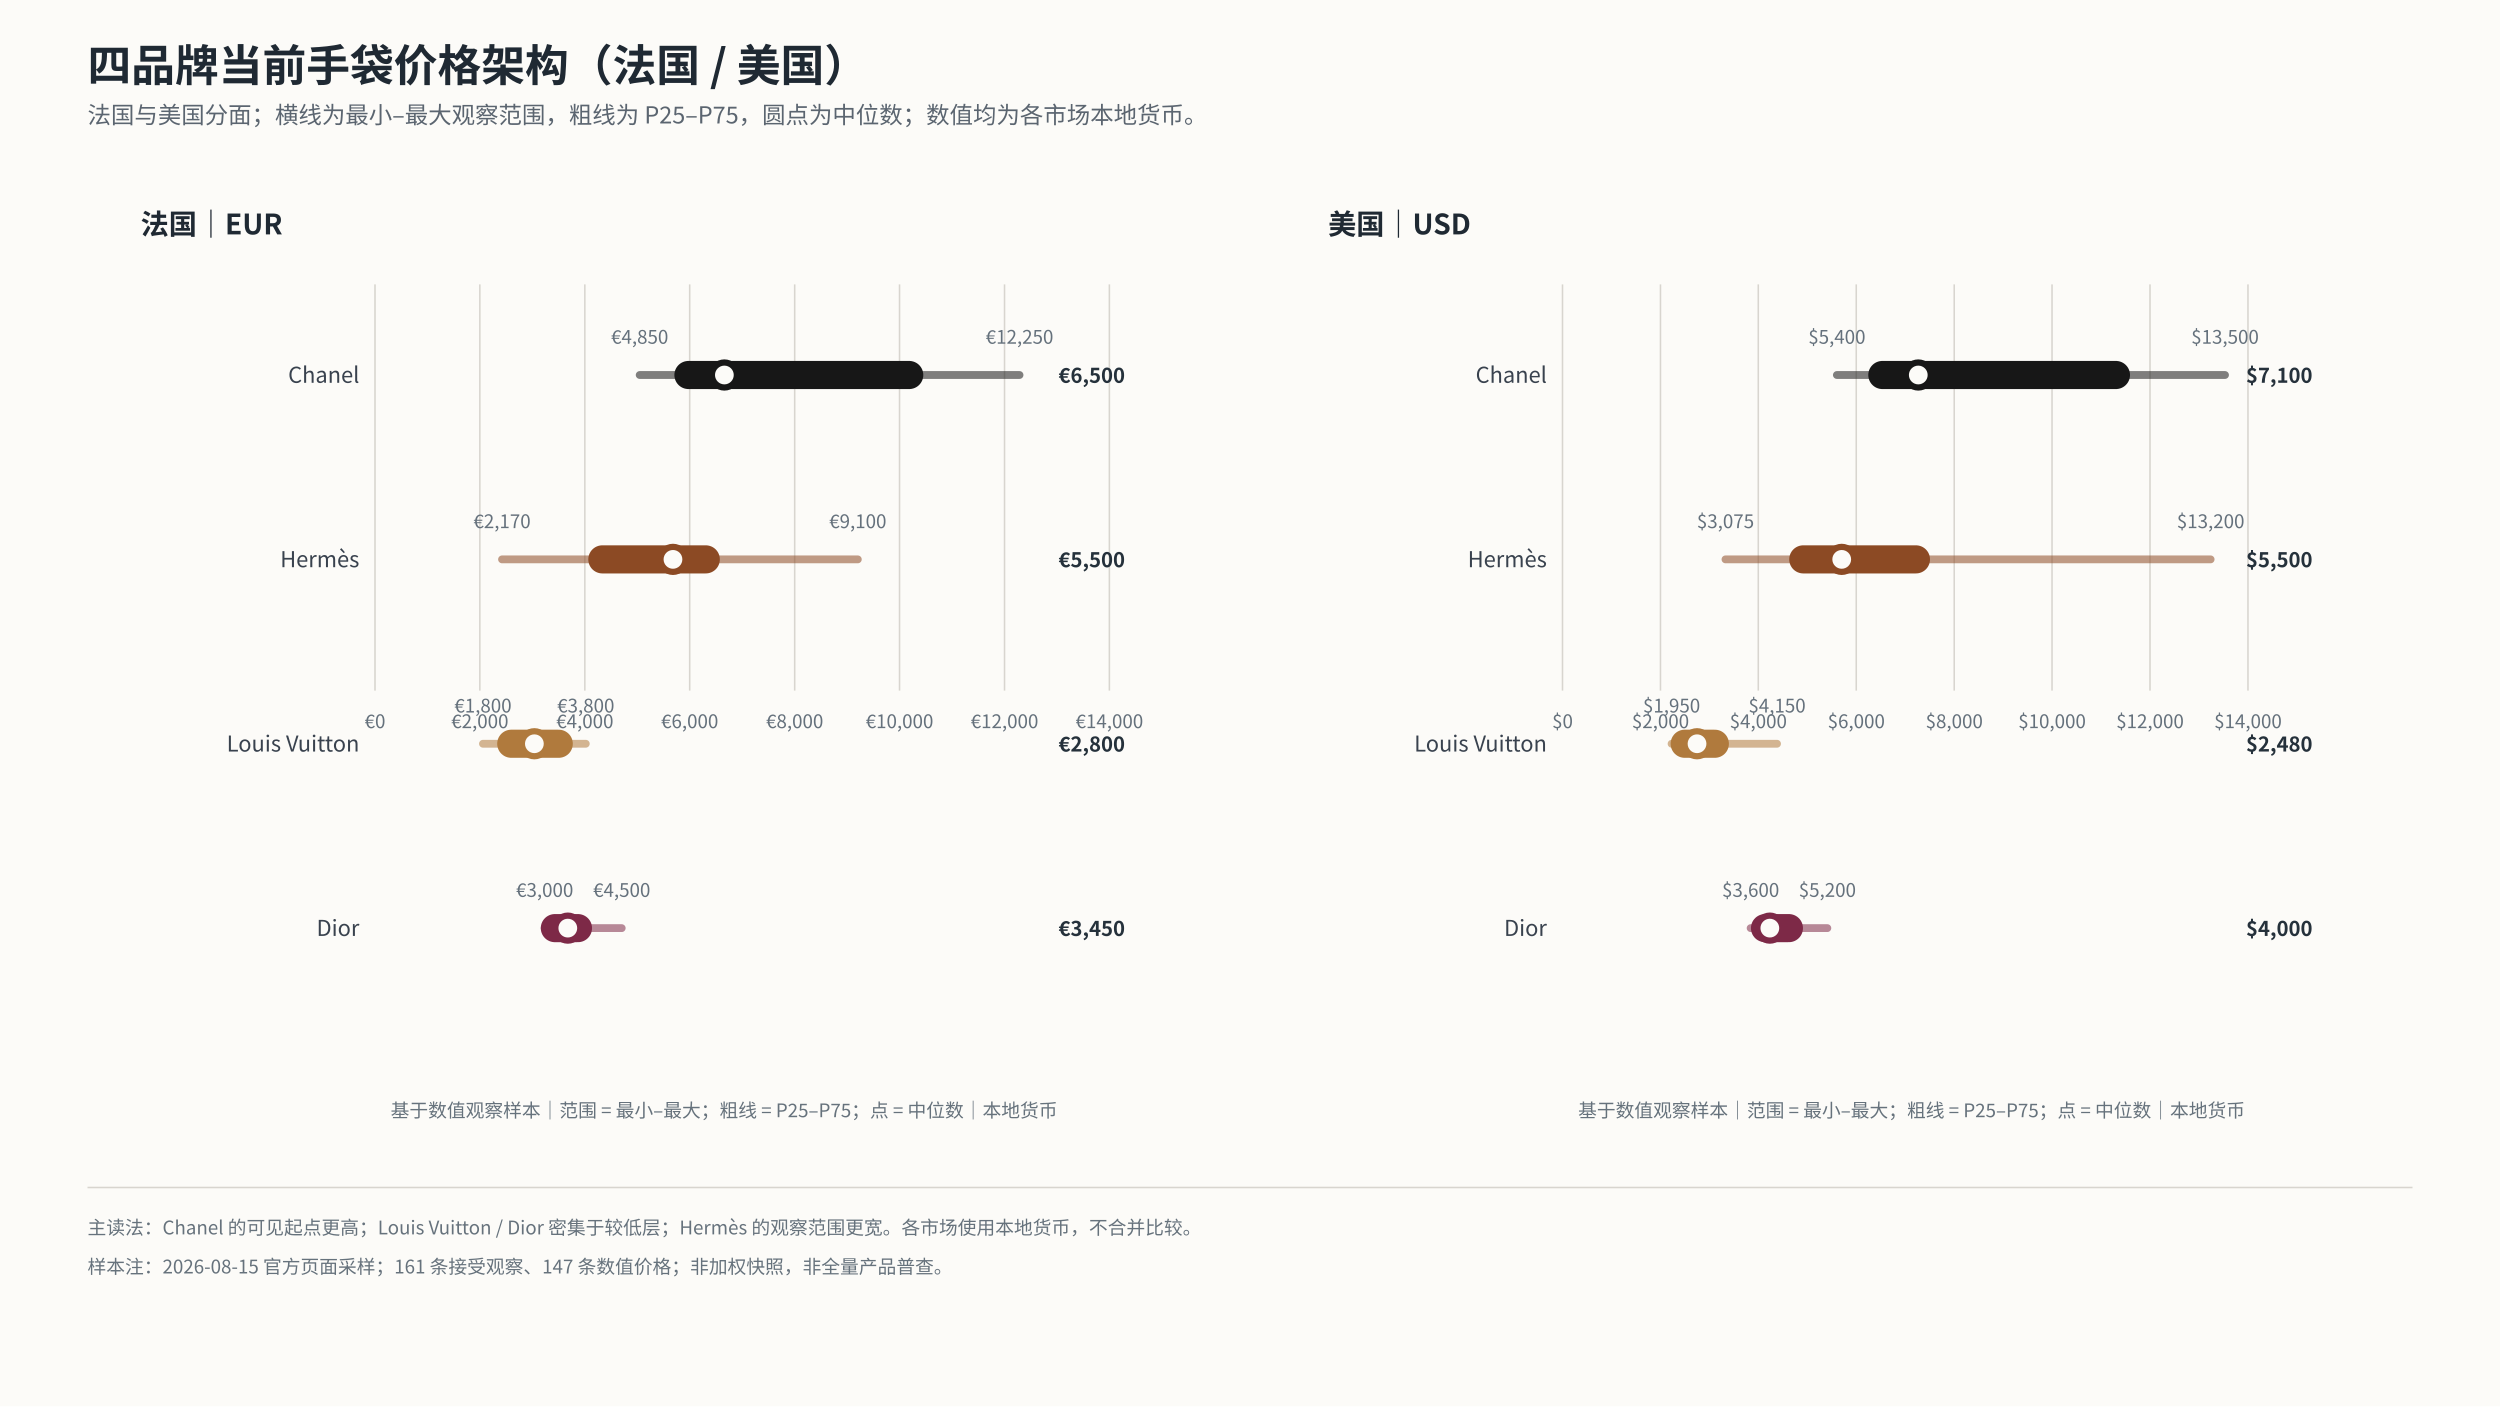
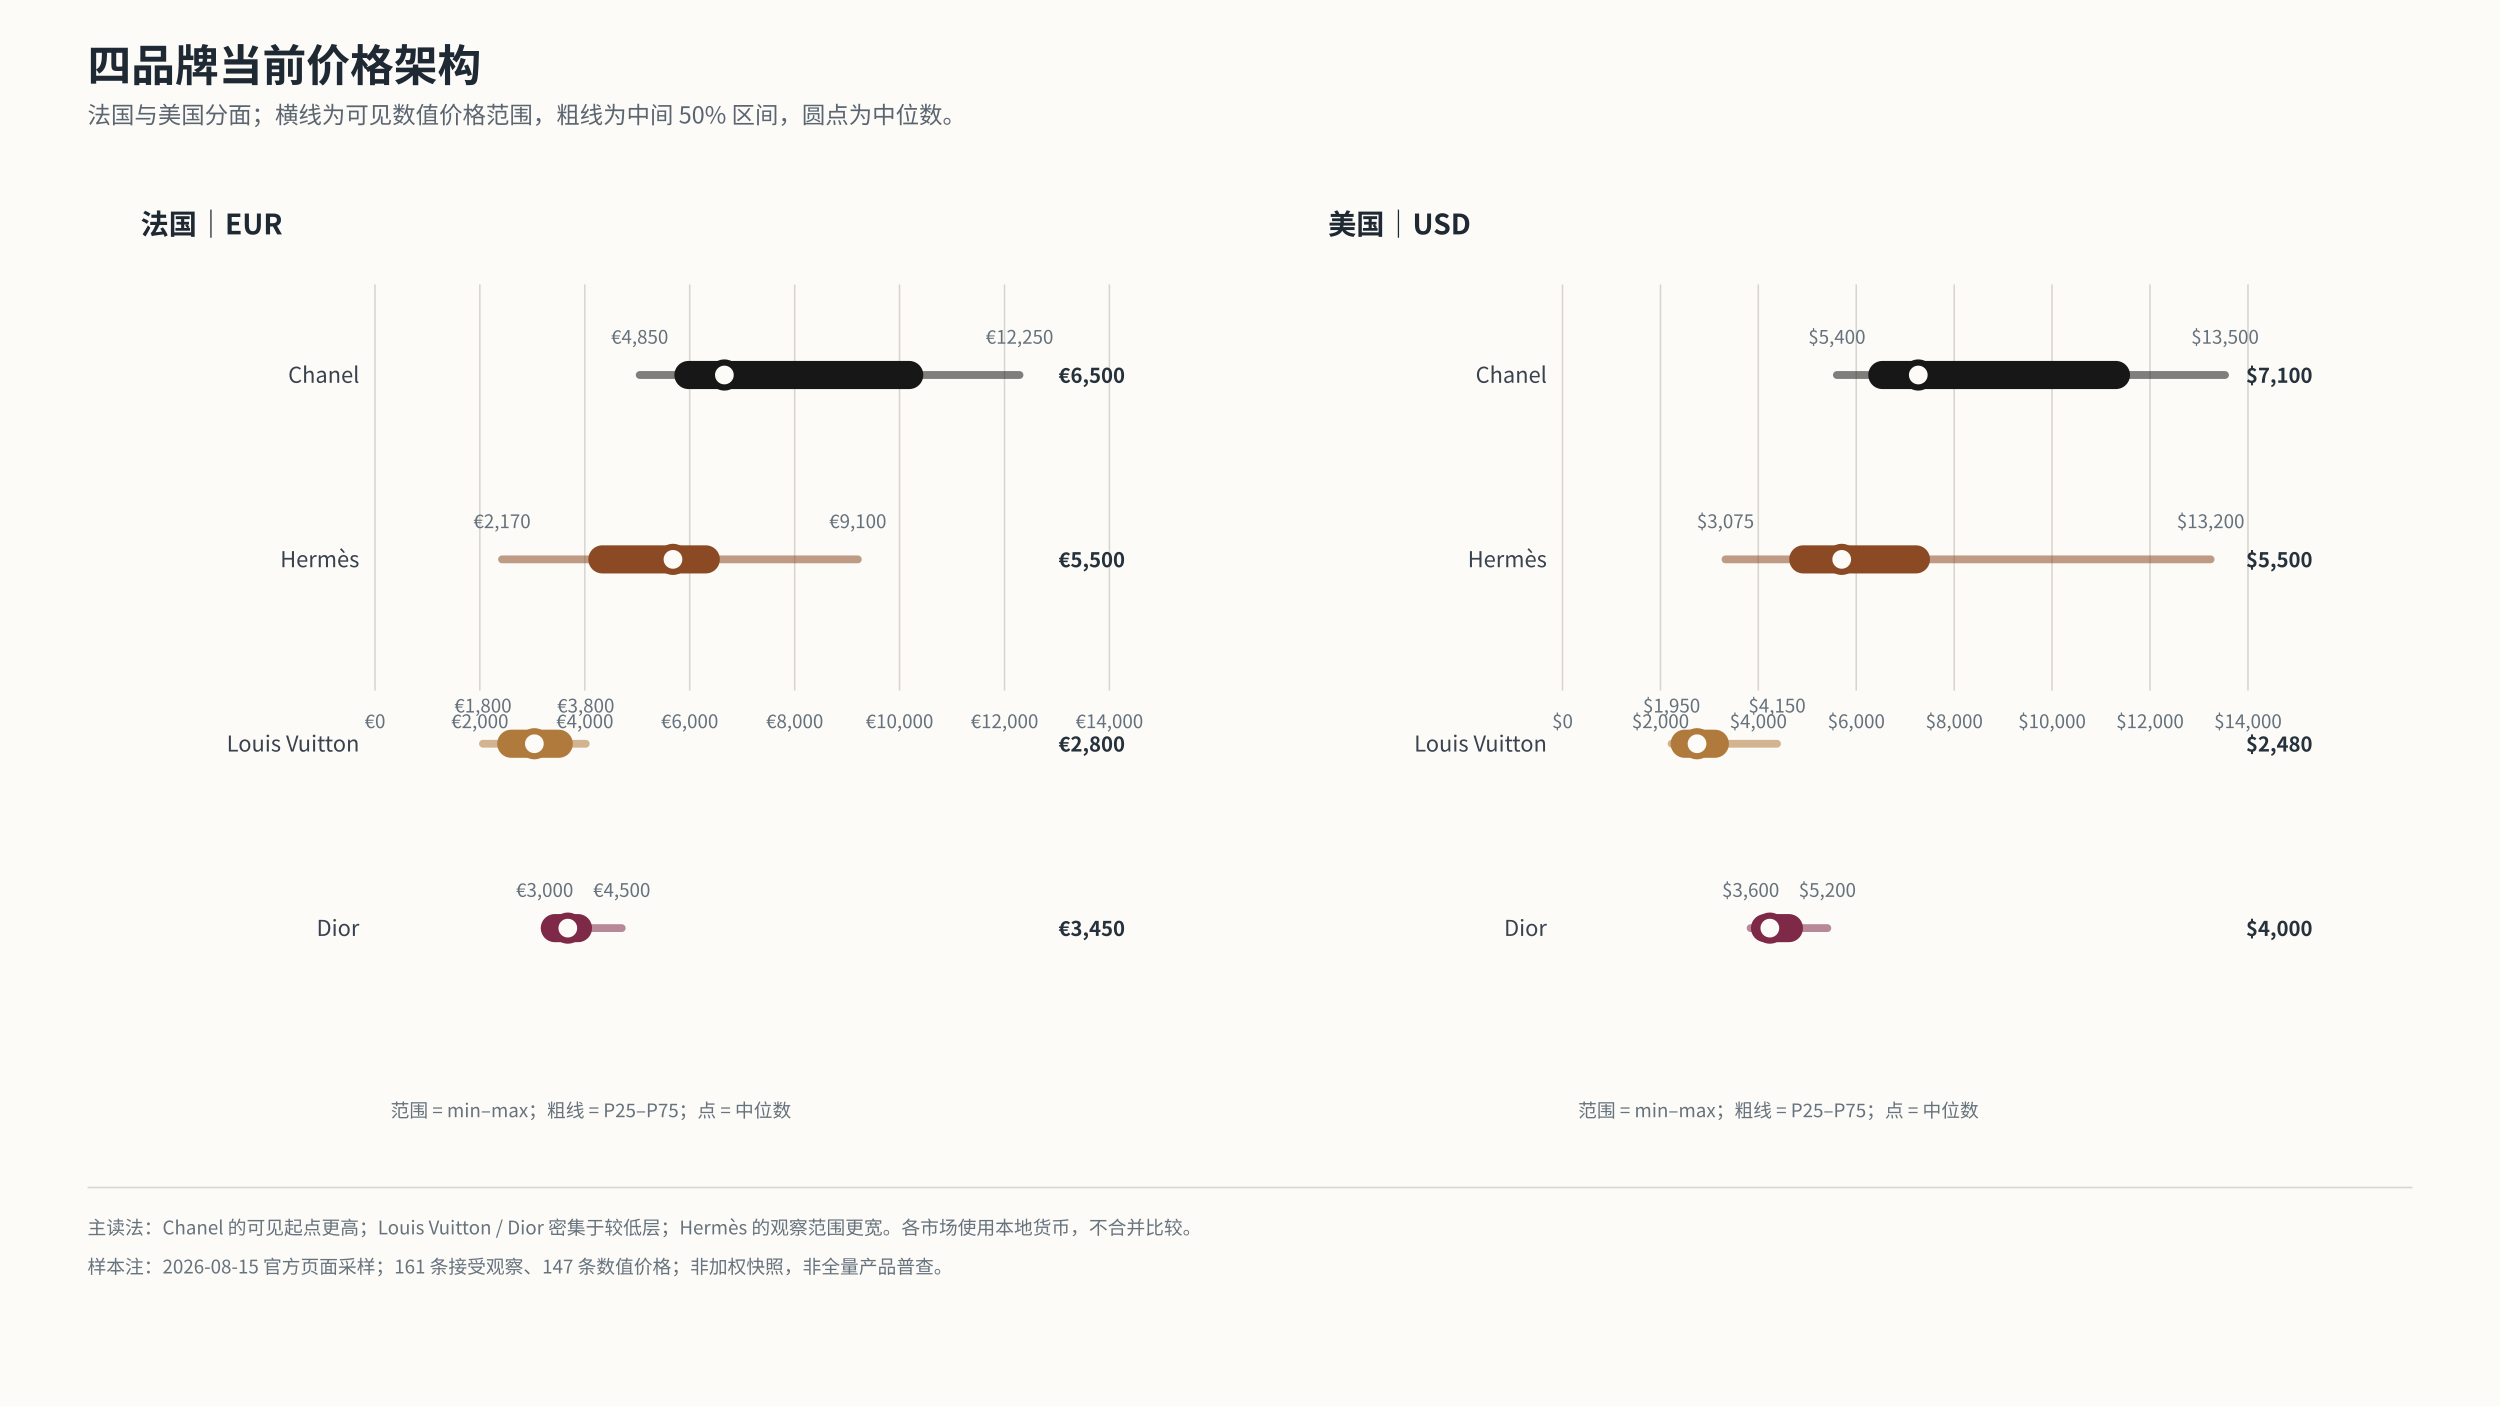
<svg xmlns="http://www.w3.org/2000/svg" width="1600" height="900" viewBox="0 0 1600 900">
  <rect width="1600" height="900" fill="#FCFBF8" />
  <style>
          .title { font-family:'Noto Sans CJK SC','PingFang SC','Heiti SC','Arial',sans-serif; font-size:28px; font-weight:700; fill:#1F2933; }
          .subtitle { font-family:'Noto Sans CJK SC','PingFang SC','Heiti SC','Arial',sans-serif; font-size:15px; fill:#5B6570; }
          .section { font-family:'Noto Sans CJK SC','PingFang SC','Heiti SC','Arial',sans-serif; font-size:18px; font-weight:700; fill:#1F2933; }
          .label { font-family:'Noto Sans CJK SC','PingFang SC','Heiti SC','Arial',sans-serif; font-size:14px; fill:#39424E; }
          .small { font-family:'Noto Sans CJK SC','PingFang SC','Heiti SC','Arial',sans-serif; font-size:12px; fill:#65717C; }
          .note { font-family:'Noto Sans CJK SC','PingFang SC','Heiti SC','Arial',sans-serif; font-size:12px; fill:#66727C; }
          .value { font-family:'Noto Sans CJK SC','PingFang SC','Heiti SC','Arial',sans-serif; font-size:13px; font-weight:700; fill:#25313B; }
          .grid { stroke:#D8D5CF; stroke-width:1; }
          .axis { stroke:#8D959C; stroke-width:1.2; }
        </style>
-   <text x="56" y="52" class="title">四品牌当前手袋价格架构（法国 / 美国）</text>
-   <text x="56" y="79" class="subtitle">法国与美国分面；横线为最小–最大观察范围，粗线为 P25–P75，圆点为中位数；数值均为各市场本地货币。</text>
+   <text x="56" y="52" class="title">四品牌当前价格架构</text>
+   <text x="56" y="79" class="subtitle">法国与美国分面；横线为可见数值价格范围，粗线为中间 50% 区间，圆点为中位数。</text>
  <text x="90" y="150" class="section">法国｜EUR</text>
  <line x1="240.0" y1="182" x2="240.0" y2="442" class="grid" />
  <text x="240.0" y="466" text-anchor="middle" class="small">€0</text>
  <line x1="307.1" y1="182" x2="307.1" y2="442" class="grid" />
  <text x="307.1" y="466" text-anchor="middle" class="small">€2,000</text>
  <line x1="374.3" y1="182" x2="374.3" y2="442" class="grid" />
  <text x="374.3" y="466" text-anchor="middle" class="small">€4,000</text>
  <line x1="441.4" y1="182" x2="441.4" y2="442" class="grid" />
  <text x="441.4" y="466" text-anchor="middle" class="small">€6,000</text>
  <line x1="508.6" y1="182" x2="508.6" y2="442" class="grid" />
  <text x="508.6" y="466" text-anchor="middle" class="small">€8,000</text>
  <line x1="575.7" y1="182" x2="575.7" y2="442" class="grid" />
  <text x="575.7" y="466" text-anchor="middle" class="small">€10,000</text>
  <line x1="642.9" y1="182" x2="642.9" y2="442" class="grid" />
  <text x="642.9" y="466" text-anchor="middle" class="small">€12,000</text>
  <line x1="710.0" y1="182" x2="710.0" y2="442" class="grid" />
  <text x="710.0" y="466" text-anchor="middle" class="small">€14,000</text>
  <text x="230" y="245" text-anchor="end" class="label">Chanel</text>
  <line x1="409.4" y1="240" x2="652.5" y2="240" stroke="#171717" stroke-width="5" stroke-linecap="round" opacity="0.55" />
  <line x1="440.6" y1="240" x2="581.9" y2="240" stroke="#171717" stroke-width="18" stroke-linecap="round" />
  <circle cx="463.6" cy="240" r="8" fill="#FCFBF8" stroke="#171717" stroke-width="4" />
  <text x="720" y="245" text-anchor="end" class="value">€6,500</text>
  <text x="409.4" y="220" text-anchor="middle" class="small">€4,850</text>
  <text x="652.5" y="220" text-anchor="middle" class="small">€12,250</text>
  <text x="230" y="363" text-anchor="end" class="label">Hermès</text>
  <line x1="321.3" y1="358" x2="549.0" y2="358" stroke="#8C4A24" stroke-width="5" stroke-linecap="round" opacity="0.55" />
  <line x1="385.5" y1="358" x2="451.7" y2="358" stroke="#8C4A24" stroke-width="18" stroke-linecap="round" />
  <circle cx="430.7" cy="358" r="8" fill="#FCFBF8" stroke="#8C4A24" stroke-width="4" />
  <text x="720" y="363" text-anchor="end" class="value">€5,500</text>
  <text x="321.3" y="338" text-anchor="middle" class="small">€2,170</text>
  <text x="549.0" y="338" text-anchor="middle" class="small">€9,100</text>
  <text x="230" y="481" text-anchor="end" class="label">Louis Vuitton</text>
  <line x1="309.1" y1="476" x2="374.9" y2="476" stroke="#B07A3D" stroke-width="5" stroke-linecap="round" opacity="0.55" />
  <line x1="327.2" y1="476" x2="357.6" y2="476" stroke="#B07A3D" stroke-width="18" stroke-linecap="round" />
  <circle cx="342.0" cy="476" r="8" fill="#FCFBF8" stroke="#B07A3D" stroke-width="4" />
  <text x="720" y="481" text-anchor="end" class="value">€2,800</text>
  <text x="309.1" y="456" text-anchor="middle" class="small">€1,800</text>
  <text x="374.9" y="456" text-anchor="middle" class="small">€3,800</text>
  <text x="230" y="599" text-anchor="end" class="label">Dior</text>
  <line x1="348.6" y1="594" x2="397.9" y2="594" stroke="#7D2947" stroke-width="5" stroke-linecap="round" opacity="0.55" />
  <line x1="355.1" y1="594" x2="369.9" y2="594" stroke="#7D2947" stroke-width="18" stroke-linecap="round" />
  <circle cx="363.4" cy="594" r="8" fill="#FCFBF8" stroke="#7D2947" stroke-width="4" />
  <text x="720" y="599" text-anchor="end" class="value">€3,450</text>
  <text x="348.6" y="574" text-anchor="middle" class="small">€3,000</text>
  <text x="397.9" y="574" text-anchor="middle" class="small">€4,500</text>
-   <text x="250" y="715" class="note">基于数值观察样本｜范围 = 最小–最大；粗线 = P25–P75；点 = 中位数｜本地货币</text>
+   <text x="250" y="715" class="note">范围 = min–max；粗线 = P25–P75；点 = 中位数</text>
  <text x="850" y="150" class="section">美国｜USD</text>
  <line x1="1000.0" y1="182" x2="1000.0" y2="442" class="grid" />
  <text x="1000.0" y="466" text-anchor="middle" class="small">$0</text>
  <line x1="1062.7" y1="182" x2="1062.7" y2="442" class="grid" />
  <text x="1062.7" y="466" text-anchor="middle" class="small">$2,000</text>
  <line x1="1125.3" y1="182" x2="1125.3" y2="442" class="grid" />
  <text x="1125.3" y="466" text-anchor="middle" class="small">$4,000</text>
  <line x1="1188.0" y1="182" x2="1188.0" y2="442" class="grid" />
  <text x="1188.0" y="466" text-anchor="middle" class="small">$6,000</text>
  <line x1="1250.7" y1="182" x2="1250.7" y2="442" class="grid" />
  <text x="1250.7" y="466" text-anchor="middle" class="small">$8,000</text>
  <line x1="1313.3" y1="182" x2="1313.3" y2="442" class="grid" />
  <text x="1313.3" y="466" text-anchor="middle" class="small">$10,000</text>
  <line x1="1376.0" y1="182" x2="1376.0" y2="442" class="grid" />
  <text x="1376.0" y="466" text-anchor="middle" class="small">$12,000</text>
  <line x1="1438.7" y1="182" x2="1438.7" y2="442" class="grid" />
  <text x="1438.7" y="466" text-anchor="middle" class="small">$14,000</text>
  <text x="990" y="245" text-anchor="end" class="label">Chanel</text>
  <line x1="1175.6" y1="240" x2="1424.0" y2="240" stroke="#171717" stroke-width="5" stroke-linecap="round" opacity="0.55" />
  <line x1="1204.7" y1="240" x2="1354.2" y2="240" stroke="#171717" stroke-width="18" stroke-linecap="round" />
  <circle cx="1227.7" cy="240" r="8" fill="#FCFBF8" stroke="#171717" stroke-width="4" />
  <text x="1480" y="245" text-anchor="end" class="value">$7,100</text>
  <text x="1175.6" y="220" text-anchor="middle" class="small">$5,400</text>
  <text x="1424.0" y="220" text-anchor="middle" class="small">$13,500</text>
  <text x="990" y="363" text-anchor="end" class="label">Hermès</text>
  <line x1="1104.3" y1="358" x2="1414.8" y2="358" stroke="#8C4A24" stroke-width="5" stroke-linecap="round" opacity="0.55" />
  <line x1="1154.1" y1="358" x2="1226.2" y2="358" stroke="#8C4A24" stroke-width="18" stroke-linecap="round" />
  <circle cx="1178.7" cy="358" r="8" fill="#FCFBF8" stroke="#8C4A24" stroke-width="4" />
  <text x="1480" y="363" text-anchor="end" class="value">$5,500</text>
  <text x="1104.3" y="338" text-anchor="middle" class="small">$3,075</text>
  <text x="1414.8" y="338" text-anchor="middle" class="small">$13,200</text>
  <text x="990" y="481" text-anchor="end" class="label">Louis Vuitton</text>
  <line x1="1069.8" y1="476" x2="1137.3" y2="476" stroke="#B07A3D" stroke-width="5" stroke-linecap="round" opacity="0.55" />
  <line x1="1078.2" y1="476" x2="1097.5" y2="476" stroke="#B07A3D" stroke-width="18" stroke-linecap="round" />
  <circle cx="1086.1" cy="476" r="8" fill="#FCFBF8" stroke="#B07A3D" stroke-width="4" />
  <text x="1480" y="481" text-anchor="end" class="value">$2,480</text>
  <text x="1069.8" y="456" text-anchor="middle" class="small">$1,950</text>
  <text x="1137.3" y="456" text-anchor="middle" class="small">$4,150</text>
  <text x="990" y="599" text-anchor="end" class="label">Dior</text>
  <line x1="1120.4" y1="594" x2="1169.5" y2="594" stroke="#7D2947" stroke-width="5" stroke-linecap="round" opacity="0.55" />
  <line x1="1129.6" y1="594" x2="1144.9" y2="594" stroke="#7D2947" stroke-width="18" stroke-linecap="round" />
  <circle cx="1132.7" cy="594" r="8" fill="#FCFBF8" stroke="#7D2947" stroke-width="4" />
  <text x="1480" y="599" text-anchor="end" class="value">$4,000</text>
  <text x="1120.4" y="574" text-anchor="middle" class="small">$3,600</text>
  <text x="1169.5" y="574" text-anchor="middle" class="small">$5,200</text>
-   <text x="1010" y="715" class="note">基于数值观察样本｜范围 = 最小–最大；粗线 = P25–P75；点 = 中位数｜本地货币</text>
+   <text x="1010" y="715" class="note">范围 = min–max；粗线 = P25–P75；点 = 中位数</text>
  <line x1="56" y1="760" x2="1544" y2="760" stroke="#D8D5CF" />
  <text x="56" y="790" class="note">主读法：Chanel 的可见起点更高；Louis Vuitton / Dior 密集于较低层；Hermès 的观察范围更宽。各市场使用本地货币，不合并比较。</text>
  <text x="56" y="815" class="note">样本注：2026-08-15 官方页面采样；161 条接受观察、147 条数值价格；非加权快照，非全量产品普查。</text>
</svg>
